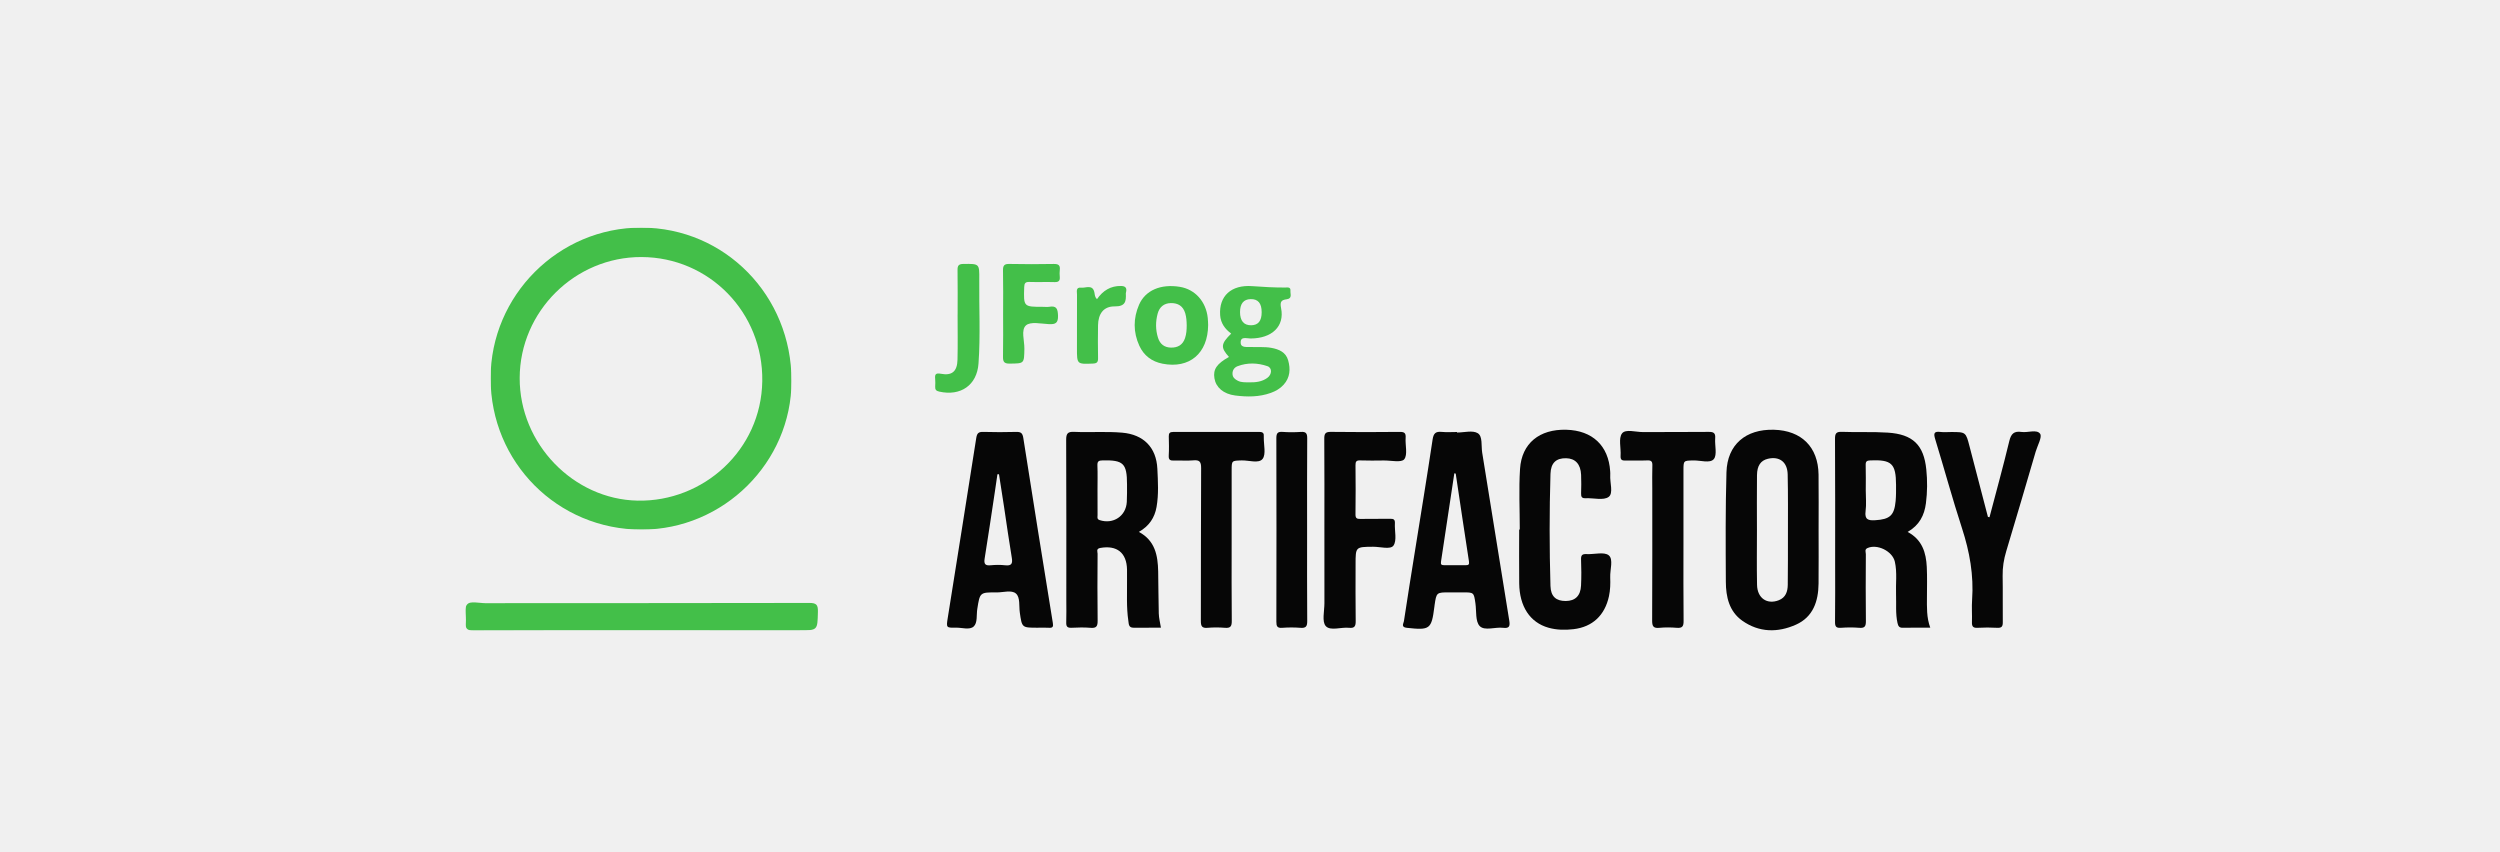
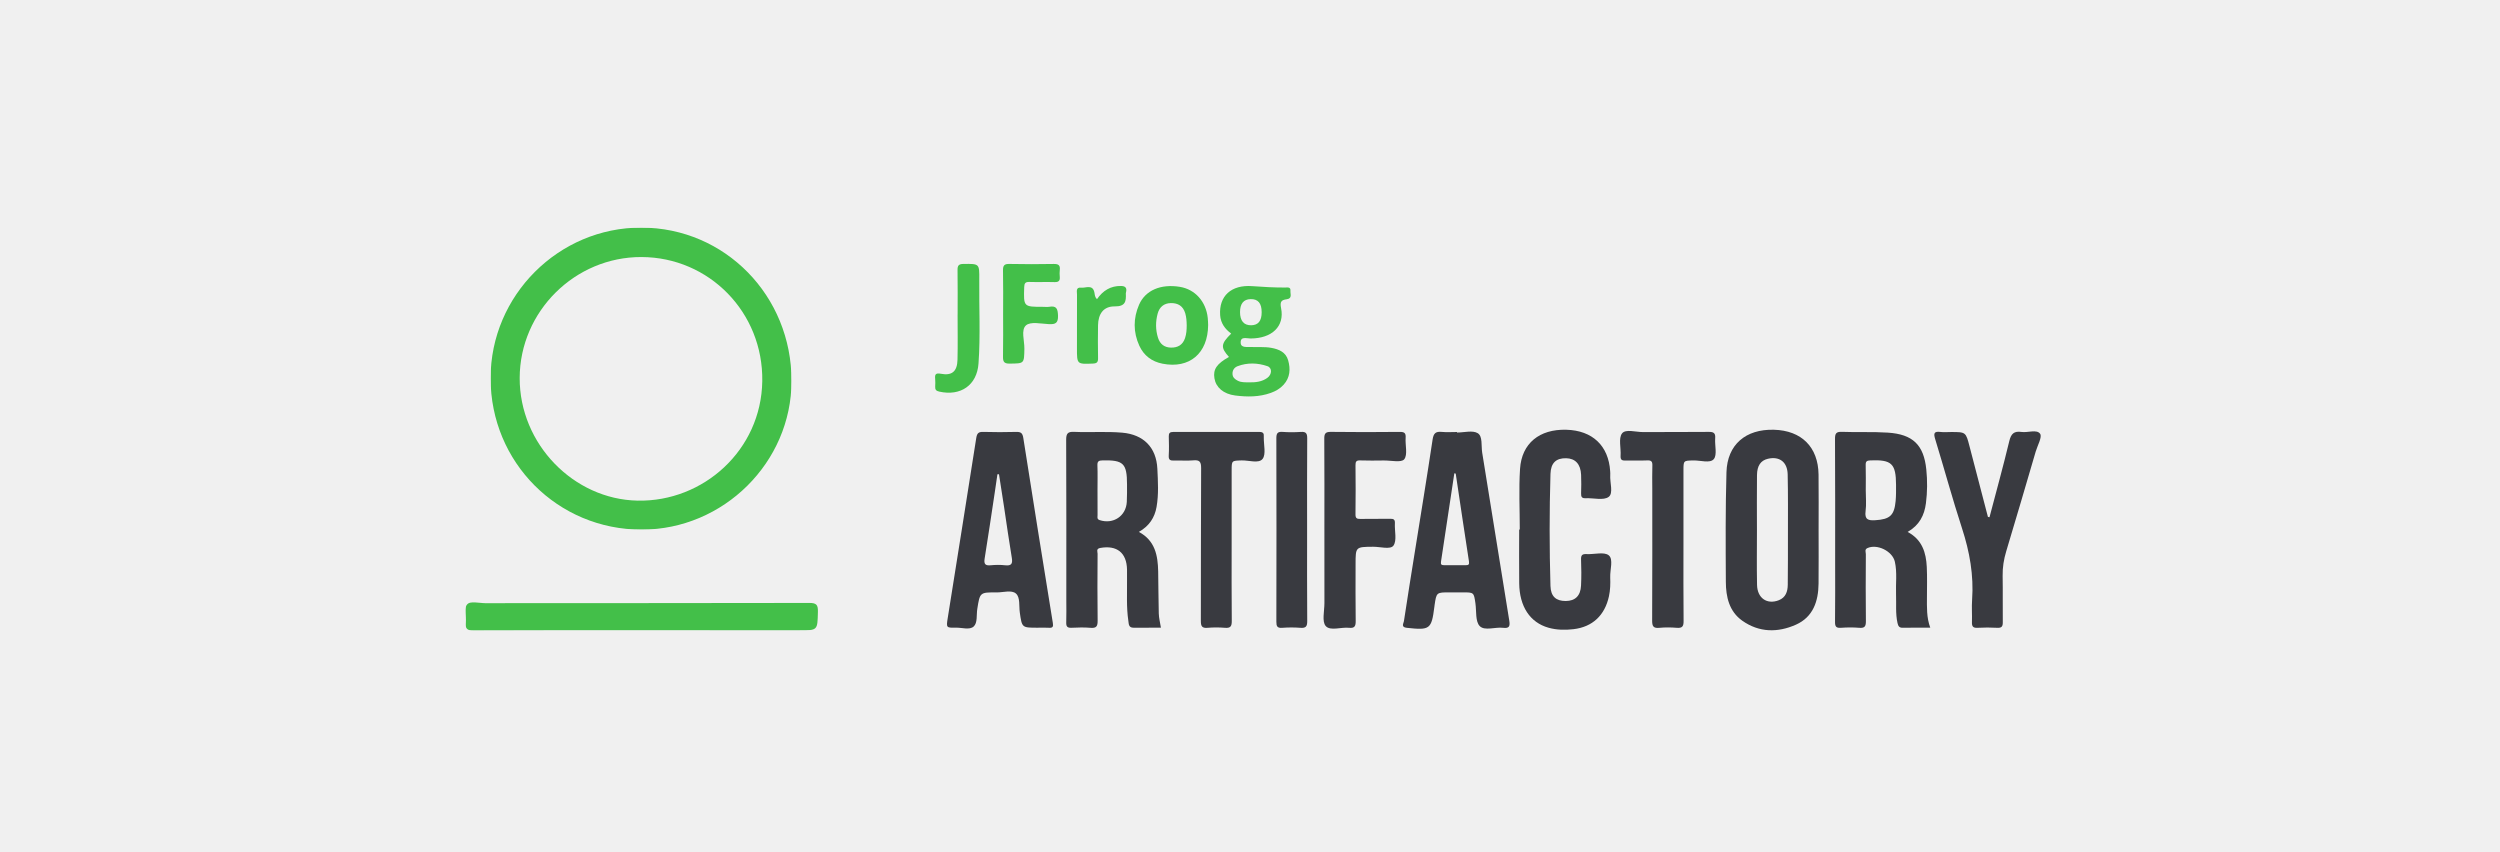
<svg xmlns="http://www.w3.org/2000/svg" height="128" viewBox="0 0 376 128" width="376">
  <mask id="a" fill="#fff">
    <path d="m.104.169h45.261v45.423h-45.261z" fill="#fff" fill-rule="evenodd" />
  </mask>
  <mask id="b" fill="#fff">
    <path d="m0.0.133h53.02v4.257h-53.02z" fill="#fff" fill-rule="evenodd" />
  </mask>
  <g fill="none" fill-rule="evenodd" transform="translate(70 34)">
    <path d="m22.809 4.597c-10.021-.034-18.298 8.176-18.33 18.181-.031 9.935 8.109 18.266 17.733 18.456 9.902.195 18.599-7.609 18.753-17.973.153-10.349-7.994-18.629-18.156-18.663m.009 40.995c-12.633 0-22.721-10.119-22.715-22.784.006-12.447 10.237-22.662 22.674-22.64 12.583.023 22.595 10.244 22.587 23.058-.008 12.238-10.217 22.366-22.546 22.366" fill="#43bf49" mask="url(#a)" transform="translate(3.681553 .061924)" />
-     <g fill="#060606">
+     <g fill="#393a40">
      <path d="m95.066 39.686c0 1.266-.009 2.533.007 3.799.003.271-.132.594.317.741 2.038.669 3.971-.605 4.081-2.742.045-.88.034-1.765.033-2.647-.005-3.148-.556-3.665-3.68-3.594-.581.013-.797.137-.773.758.048 1.226.014 2.456.014 3.684m6.223 6.315c2.445 1.31 2.85 3.544 2.902 5.93.046 2.114.029 4.23.09 6.343.02.682.2 1.359.322 2.132-1.382 0-2.755-.008-4.128.003-.748.006-.702-.584-.771-1.04-.309-2.064-.173-4.145-.198-6.219-.006-.5.008-1-.002-1.501-.053-2.521-1.536-3.687-4.024-3.236-.665.121-.4.565-.402.872-.02 3.348-.041 6.696.007 10.043.012.842-.169 1.176-1.064 1.097-.951-.084-1.916-.052-2.872-.007-.608.029-.805-.183-.785-.785.037-1.114.011-2.231.011-3.347 0-8.042.016-16.085-.022-24.126-.004-.948.23-1.252 1.194-1.208 2.409.111 4.825-.088 7.234.122 3.202.279 5.133 2.207 5.287 5.428.091 1.915.215 3.847-.123 5.755-.282 1.594-1.096 2.852-2.657 3.743" />
      <path d="m210.611 39.76c0 1.038.108 2.091-.027 3.111-.171 1.283.409 1.436 1.464 1.37 2.18-.136 2.853-.707 3.055-2.887.074-.801.065-1.612.062-2.418-.013-3.223-.662-3.819-3.864-3.694-.549.021-.718.157-.702.711.039 1.268.012 2.538.012 3.806m6.298 6.244c2.197 1.169 2.774 3.119 2.879 5.277.072 1.498.028 3.001.025 4.503-.003 1.531-.074 3.067.499 4.623-1.447 0-2.786-.021-4.124.01-.552.013-.699-.245-.807-.73-.312-1.41-.16-2.835-.215-4.253-.065-1.649.186-3.312-.179-4.947-.357-1.595-2.673-2.731-4.141-2.047-.439.205-.222.608-.223.91-.017 3.349-.036 6.698.007 10.046.01.784-.157 1.099-.993 1.028-.913-.078-1.842-.068-2.757-.002-.722.052-.901-.188-.892-.895.039-2.963.017-5.928.017-8.891 0-6.197.017-12.395-.02-18.592-.005-.837.155-1.13 1.052-1.094 2.295.092 4.602-.032 6.893.118 3.755.245 5.412 1.842 5.787 5.546.17 1.676.161 3.379-.056 5.067-.233 1.811-.975 3.301-2.751 4.323" />
      <path d="m194.245 45.657c0 2.771-.043 5.542.014 8.312.041 1.997 1.506 2.991 3.264 2.309 1.056-.41 1.344-1.313 1.356-2.322.03-2.501.027-5.002.026-7.503-.002-3.04.03-6.081-.04-9.119-.043-1.866-1.252-2.746-2.986-2.331-1.056.252-1.612 1.024-1.628 2.458-.031 2.732-.009 5.465-.007 8.197m9.273.027c0 2.695.021 5.389-.006 8.084-.026 2.664-.818 5.026-3.398 6.18-2.732 1.221-5.547 1.196-8.081-.6-1.965-1.393-2.453-3.575-2.465-5.823-.028-5.503-.067-11.009.094-16.508.122-4.152 2.896-6.497 7.136-6.384 4.153.111 6.659 2.604 6.713 6.736.035 2.771.007 5.543.007 8.315" />
      <path d="m148.941 37.234-.21-.05c-.665 4.432-1.324 8.865-2.006 13.295-.069.448.101.527.473.525 1.072-.008 2.143-.012 3.215.002.426.006.597-.067.517-.583-.682-4.393-1.331-8.792-1.989-13.189m.194-6.181c1.066 0 2.366-.375 3.131.107.746.47.491 1.906.656 2.921 1.361 8.412 2.702 16.828 4.069 25.239.13.802.058 1.225-.919 1.103-1.2-.149-2.78.503-3.523-.262-.674-.694-.475-2.249-.646-3.427-.237-1.641-.231-1.642-1.925-1.642h-1.954c-1.979 0-1.979 0-2.264 1.923-.012.076-.017.153-.027.229-.435 3.409-.666 3.562-4.169 3.178-.899-.098-.464-.67-.414-.999.531-3.533 1.104-7.06 1.668-10.587.89-5.577 1.81-11.149 2.645-16.734.142-.949.475-1.232 1.374-1.144.759.075 1.531.015 2.298.015 0 .027 0.0.053 0.0.079" />
      <path d="m80.248 37.324c-.078.002-.156.004-.235.006-.135.921-.266 1.843-.405 2.763-.5 3.305-.986 6.613-1.518 9.913-.13.803.07 1.093.902 1.011.721-.071 1.462-.08 2.182.001.947.107 1.151-.235 1-1.134-.421-2.501-.765-5.014-1.145-7.521-.255-1.681-.52-3.359-.781-5.039m5.788 23.084c-2.345 0-2.335-.002-2.658-2.288-.139-.983.082-2.279-.582-2.853-.666-.576-1.911-.158-2.902-.166-2.517-.022-2.519-.008-2.912 2.5-.142.902.063 2.078-.543 2.627-.619.56-1.76.152-2.671.172-1.44.031-1.461.005-1.234-1.421 1.432-9.03 2.885-18.058 4.293-27.092.113-.725.339-.951 1.059-.929 1.647.051 3.298.046 4.946.002.699-.019.957.163 1.074.916 1.447 9.269 2.938 18.532 4.437 27.794.088.542.033.792-.581.747-.572-.042-1.15-.009-1.725-.009" />
      <path d="m158.574 45.637c0-3.039-.157-6.089.039-9.116.25-3.857 2.933-6 6.964-5.888 3.926.109 6.346 2.399 6.593 6.24.012.192.025.386.012.577-.078 1.134.503 2.733-.237 3.282-.777.576-2.277.144-3.459.203-.587.029-.707-.22-.688-.743.032-.923.037-1.849-0-2.771-.065-1.611-.866-2.477-2.258-2.503-1.482-.027-2.297.684-2.348 2.356-.171 5.615-.164 11.234-.002 16.85.046 1.592.845 2.275 2.304 2.267 1.412-.008 2.22-.776 2.294-2.317.062-1.306.056-2.619.004-3.925-.027-.672.197-.848.834-.813 1.142.063 2.642-.383 3.334.188.722.595.173 2.159.217 3.299.038.96.014 1.916-.194 2.87-.618 2.838-2.453 4.601-5.334 4.936-1.254.146-2.526.128-3.766-.223-2.761-.784-4.357-3.179-4.394-6.684-.028-2.694-.006-5.389-.006-8.084.03 0 .06 0 .09-0" />
    </g>
    <path d="m26.408 4.366c-8.393 0-16.786-.018-25.179.024-.982.005-1.271-.284-1.175-1.224.093-.91-.278-2.123.183-2.675.545-.653 1.794-.213 2.733-.214 16.249-.016 32.499 0 48.749-.037 1.068-.003 1.326.292 1.3 1.328-.07 2.797-.022 2.799-2.811 2.799z" fill="#43bf49" mask="url(#b)" transform="translate(0 56.44071)" />
-     <path d="m229.221 43.791c1.003-3.816 2.055-7.62 2.977-11.455.268-1.115.728-1.532 1.831-1.371.964.141 2.294-.436 2.803.273.345.48-.389 1.751-.657 2.662-1.47 5.002-2.925 10.008-4.434 14.998-.372 1.231-.568 2.449-.544 3.735.043 2.308-.005 4.617.023 6.925.008.623-.136.903-.824.864-.993-.057-1.994-.056-2.987-0-.682.039-.85-.231-.828-.86.039-1.114-.056-2.236.023-3.346.263-3.695-.368-7.23-1.512-10.742-1.448-4.444-2.671-8.962-4.04-13.432-.263-.858-.182-1.198.786-1.078.528.066 1.071.012 1.608.012 2.223 0 2.215.002 2.785 2.205.912 3.522 1.835 7.041 2.753 10.561.079.018.158.035.237.052" fill="#060606" />
-     <path d="m129.188 45.625c0-4.539.017-9.079-.016-13.618-.006-.77.147-1.065.99-1.053 3.447.048 6.895.039 10.343.004.691-.007.956.146.903.883-.081 1.108.336 2.54-.212 3.234-.425.538-2.003.168-3.069.181-1.187.014-2.376.034-3.562-.01-.572-.021-.703.178-.697.72.026 2.462.03 4.924-.003 7.386-.008.583.191.705.724.694 1.493-.032 2.988.009 4.481-.022.527-.011.755.106.722.687-.064 1.143.332 2.573-.215 3.346-.452.638-2.0.166-3.061.175-2.637.022-2.637.008-2.637 2.608 0 2.847-.026 5.694.017 8.54.012.773-.146 1.133-.995 1.041-1.204-.13-2.823.515-3.51-.264-.598-.678-.194-2.265-.198-3.451-.01-3.693-.004-7.386-.004-11.078" fill="#060606" />
-     <path d="m115.24 47.853c0 3.847-.022 7.695.018 11.542.008.797-.192 1.096-1.014 1.028-.875-.072-1.766-.076-2.641.001-.85.074-.997-.275-.995-1.047.026-7.657-.005-15.313.042-22.97.006-.98-.248-1.257-1.193-1.169-.95.089-1.915-.007-2.871.03-.561.022-.847-.081-.808-.744.057-.958.033-1.923.007-2.885-.013-.494.16-.676.662-.674 4.33.014 8.659.014 12.989-0.0.522-.002.685.22.637.693-.004.038 0.0.077-0.0.115-.022 1.111.366 2.544-.179 3.245-.577.741-2.07.194-3.161.228-1.491.047-1.492.012-1.492 1.525z" fill="#060606" />
-     <path d="m183.193 47.854c0 3.848-.023 7.697.019 11.544.009.805-.198 1.092-1.017 1.025-.876-.071-1.768-.083-2.641.003-.895.088-1.074-.25-1.07-1.091.034-6.619.019-13.238.019-19.857 0-1.154-.03-2.31.012-3.463.022-.597-.154-.799-.765-.77-1.071.05-2.146-.01-3.218.024-.55.017-.843-.064-.796-.732.08-1.144-.343-2.611.218-3.35.533-.702 2.075-.193 3.171-.203 3.295-.029 6.591.014 9.887-.028.769-.01 1.01.22.952.977-.081 1.067.326 2.477-.212 3.118-.56.668-2.01.176-3.069.199-1.489.033-1.49.008-1.49 1.522z" fill="#060606" />
-     <path d="m126.589 45.783c0 4.538-.02 9.076.018 13.614.007.8-.191 1.092-1.013 1.027-.913-.072-1.841-.069-2.755-0-.748.056-.876-.243-.874-.919.02-9.191.022-18.383-.002-27.574-.002-.74.163-1.031.943-.973.914.068 1.84.063 2.755.002.772-.052.95.235.944.979-.034 4.615-.017 9.229-.017 13.844" fill="#060606" />
+     <path d="m229.221 43.791c1.003-3.816 2.055-7.62 2.977-11.455.268-1.115.728-1.532 1.831-1.371.964.141 2.294-.436 2.803.273.345.48-.389 1.751-.657 2.662-1.47 5.002-2.925 10.008-4.434 14.998-.372 1.231-.568 2.449-.544 3.735.043 2.308-.005 4.617.023 6.925.008.623-.136.903-.824.864-.993-.057-1.994-.056-2.987-0-.682.039-.85-.231-.828-.86.039-1.114-.056-2.236.023-3.346.263-3.695-.368-7.23-1.512-10.742-1.448-4.444-2.671-8.962-4.04-13.432-.263-.858-.182-1.198.786-1.078.528.066 1.071.012 1.608.012 2.223 0 2.215.002 2.785 2.205.912 3.522 1.835 7.041 2.753 10.561.079.018.158.035.237.052" fill="#393a40" />
+     <path d="m129.188 45.625c0-4.539.017-9.079-.016-13.618-.006-.77.147-1.065.99-1.053 3.447.048 6.895.039 10.343.004.691-.007.956.146.903.883-.081 1.108.336 2.54-.212 3.234-.425.538-2.003.168-3.069.181-1.187.014-2.376.034-3.562-.01-.572-.021-.703.178-.697.72.026 2.462.03 4.924-.003 7.386-.008.583.191.705.724.694 1.493-.032 2.988.009 4.481-.022.527-.011.755.106.722.687-.064 1.143.332 2.573-.215 3.346-.452.638-2.0.166-3.061.175-2.637.022-2.637.008-2.637 2.608 0 2.847-.026 5.694.017 8.54.012.773-.146 1.133-.995 1.041-1.204-.13-2.823.515-3.51-.264-.598-.678-.194-2.265-.198-3.451-.01-3.693-.004-7.386-.004-11.078" fill="#393a40" />
+     <path d="m115.24 47.853c0 3.847-.022 7.695.018 11.542.008.797-.192 1.096-1.014 1.028-.875-.072-1.766-.076-2.641.001-.85.074-.997-.275-.995-1.047.026-7.657-.005-15.313.042-22.97.006-.98-.248-1.257-1.193-1.169-.95.089-1.915-.007-2.871.03-.561.022-.847-.081-.808-.744.057-.958.033-1.923.007-2.885-.013-.494.16-.676.662-.674 4.33.014 8.659.014 12.989-0.0.522-.002.685.22.637.693-.004.038 0.0.077-0.0.115-.022 1.111.366 2.544-.179 3.245-.577.741-2.07.194-3.161.228-1.491.047-1.492.012-1.492 1.525z" fill="#393a40" />
+     <path d="m183.193 47.854c0 3.848-.023 7.697.019 11.544.009.805-.198 1.092-1.017 1.025-.876-.071-1.768-.083-2.641.003-.895.088-1.074-.25-1.07-1.091.034-6.619.019-13.238.019-19.857 0-1.154-.03-2.31.012-3.463.022-.597-.154-.799-.765-.77-1.071.05-2.146-.01-3.218.024-.55.017-.843-.064-.796-.732.08-1.144-.343-2.611.218-3.35.533-.702 2.075-.193 3.171-.203 3.295-.029 6.591.014 9.887-.028.769-.01 1.01.22.952.977-.081 1.067.326 2.477-.212 3.118-.56.668-2.01.176-3.069.199-1.489.033-1.49.008-1.49 1.522z" fill="#393a40" />
+     <path d="m126.589 45.783c0 4.538-.02 9.076.018 13.614.007.8-.191 1.092-1.013 1.027-.913-.072-1.841-.069-2.755-0-.748.056-.876-.243-.874-.919.02-9.191.022-18.383-.002-27.574-.002-.74.163-1.031.943-.973.914.068 1.84.063 2.755.002.772-.052.95.235.944.979-.034 4.615-.017 9.229-.017 13.844" fill="#393a40" />
    <path d="m119.754 12.97c.005-1.358-.54-2.008-1.659-1.983-1.055.024-1.594.683-1.594 1.95 0 1.318.578 2.001 1.68 1.983 1.059-.017 1.57-.65 1.574-1.951m-1.895 10.535c.97.022 1.921-.078 2.734-.662.727-.522.766-1.518.025-1.771-1.471-.503-2.998-.558-4.484.004-.498.188-.79.616-.767 1.173.021.518.368.803.807 1.022.542.271 1.115.222 1.685.234m-3.024-3.819c-1.285-1.439-1.232-1.955.333-3.513-.933-.692-1.576-1.56-1.659-2.767-.198-2.87 1.654-4.609 4.838-4.368 1.645.125 3.285.212 4.933.209.356-.001.855-.126.802.499-.04.47.315 1.145-.56 1.263-.792.106-1.049.357-.85 1.326.563 2.74-1.368 4.572-4.597 4.575-.594 0-1.531-.366-1.477.659.041.776.93.592 1.516.62 1.031.049 2.064-.059 3.096.13 1.166.213 2.181.656 2.527 1.874.37 1.305.298 2.595-.689 3.679-.53.583-1.189.958-1.92 1.221-1.743.627-3.548.62-5.339.393-1.803-.229-2.917-1.228-3.14-2.588-.22-1.342.347-2.193 2.188-3.211" fill="#43bf49" />
    <path d="m108.481 14.927c-.013-.613-.042-1.218-.223-1.819-.328-1.09-1.096-1.54-2.153-1.523-1.038.017-1.723.581-1.994 1.586-.326 1.211-.324 2.433.054 3.633.297.944.958 1.461 1.956 1.476 1.02.015 1.763-.402 2.107-1.423.212-.63.251-1.276.253-1.931m3.224-.052c-.031 4.29-2.819 6.618-6.855 5.827-1.614-.316-2.818-1.217-3.499-2.711-.925-2.029-.919-4.12-.039-6.153.945-2.182 3.275-3.163 6.133-2.697 2.296.374 3.945 2.211 4.203 4.693.04.382.042.768.056 1.041" fill="#43bf49" />
    <path d="m80.868 13.148c0-2.154.029-4.31-.016-6.463-.015-.742.18-1.005.955-.988 2.221.049 4.444.041 6.666.003.683-.012 1.009.161.919.893-.042.341-.033.694-.002 1.037.054.593-.168.817-.779.799-1.263-.038-2.529.017-3.792-.023-.608-.019-.76.19-.779.787-.095 2.956-.115 2.955 2.853 2.955.306 0 .621.044.918-.008 1.094-.192 1.278.314 1.314 1.321.04 1.136-.386 1.338-1.373 1.289-1.176-.059-2.753-.418-3.439.181-.788.689-.224 2.31-.246 3.523-.042 2.252-.012 2.208-2.228 2.233-.861.01-1.002-.321-.987-1.076.042-2.154.015-4.309.015-6.463" fill="#43bf49" />
    <path d="m74.027 13.313c0-2.229.022-4.458-.013-6.686-.011-.684.171-.925.895-.932 2.378-.023 2.398-.055 2.373 2.312-.044 4.225.189 8.456-.115 12.673-.234 3.26-2.688 4.933-5.89 4.221-.48-.107-.65-.296-.625-.757.02-.383.034-.771-.003-1.152-.067-.686.064-.928.869-.776 1.664.314 2.447-.358 2.49-2.104.056-2.266.014-4.534.014-6.801z" fill="#43bf49" />
    <path d="m94.983 10.998c.903-1.304 2.058-2.007 3.606-1.989.633.007.92.253.776.903-.016.075-.043.152-.04.226.057 1.182-.049 1.962-1.678 1.945-1.676-.018-2.474 1.121-2.503 2.837-.028 1.651-.026 3.304.003 4.956.01.587-.17.782-.777.806-2.396.093-2.396.116-2.396-2.291 0-2.689-.008-5.379.008-8.068.003-.446-.22-1.152.609-1.057.719.082 1.778-.575 2.02.788.053.297.047.619.373.945" fill="#43bf49" />
  </g>
</svg>
